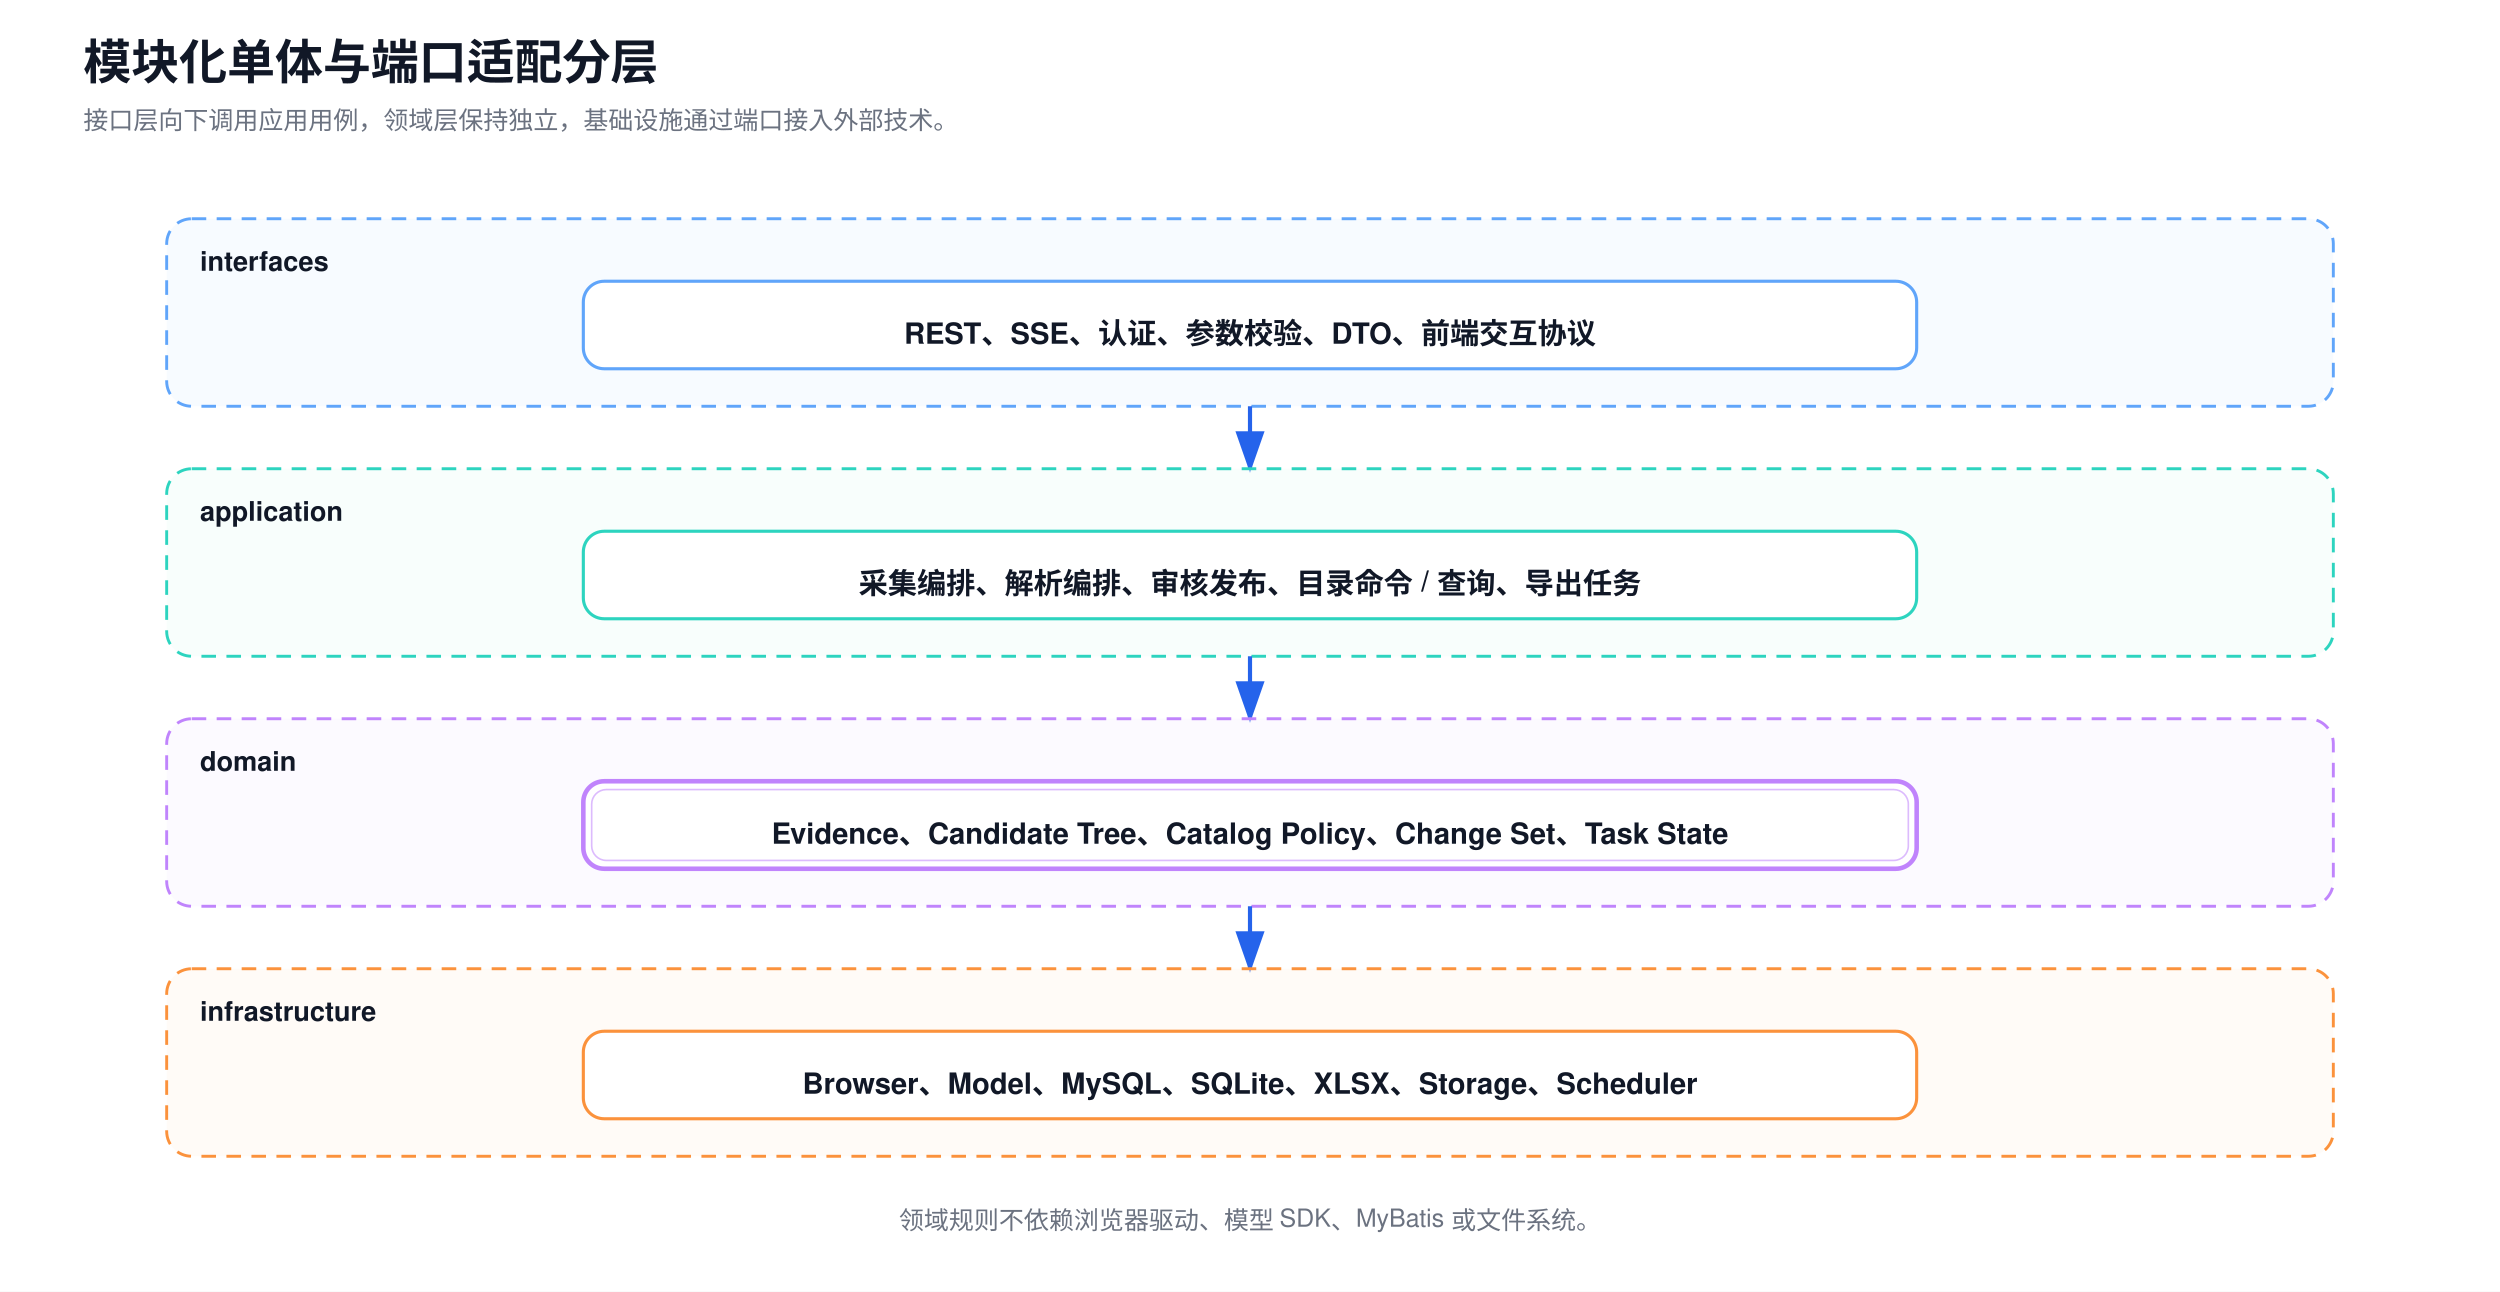
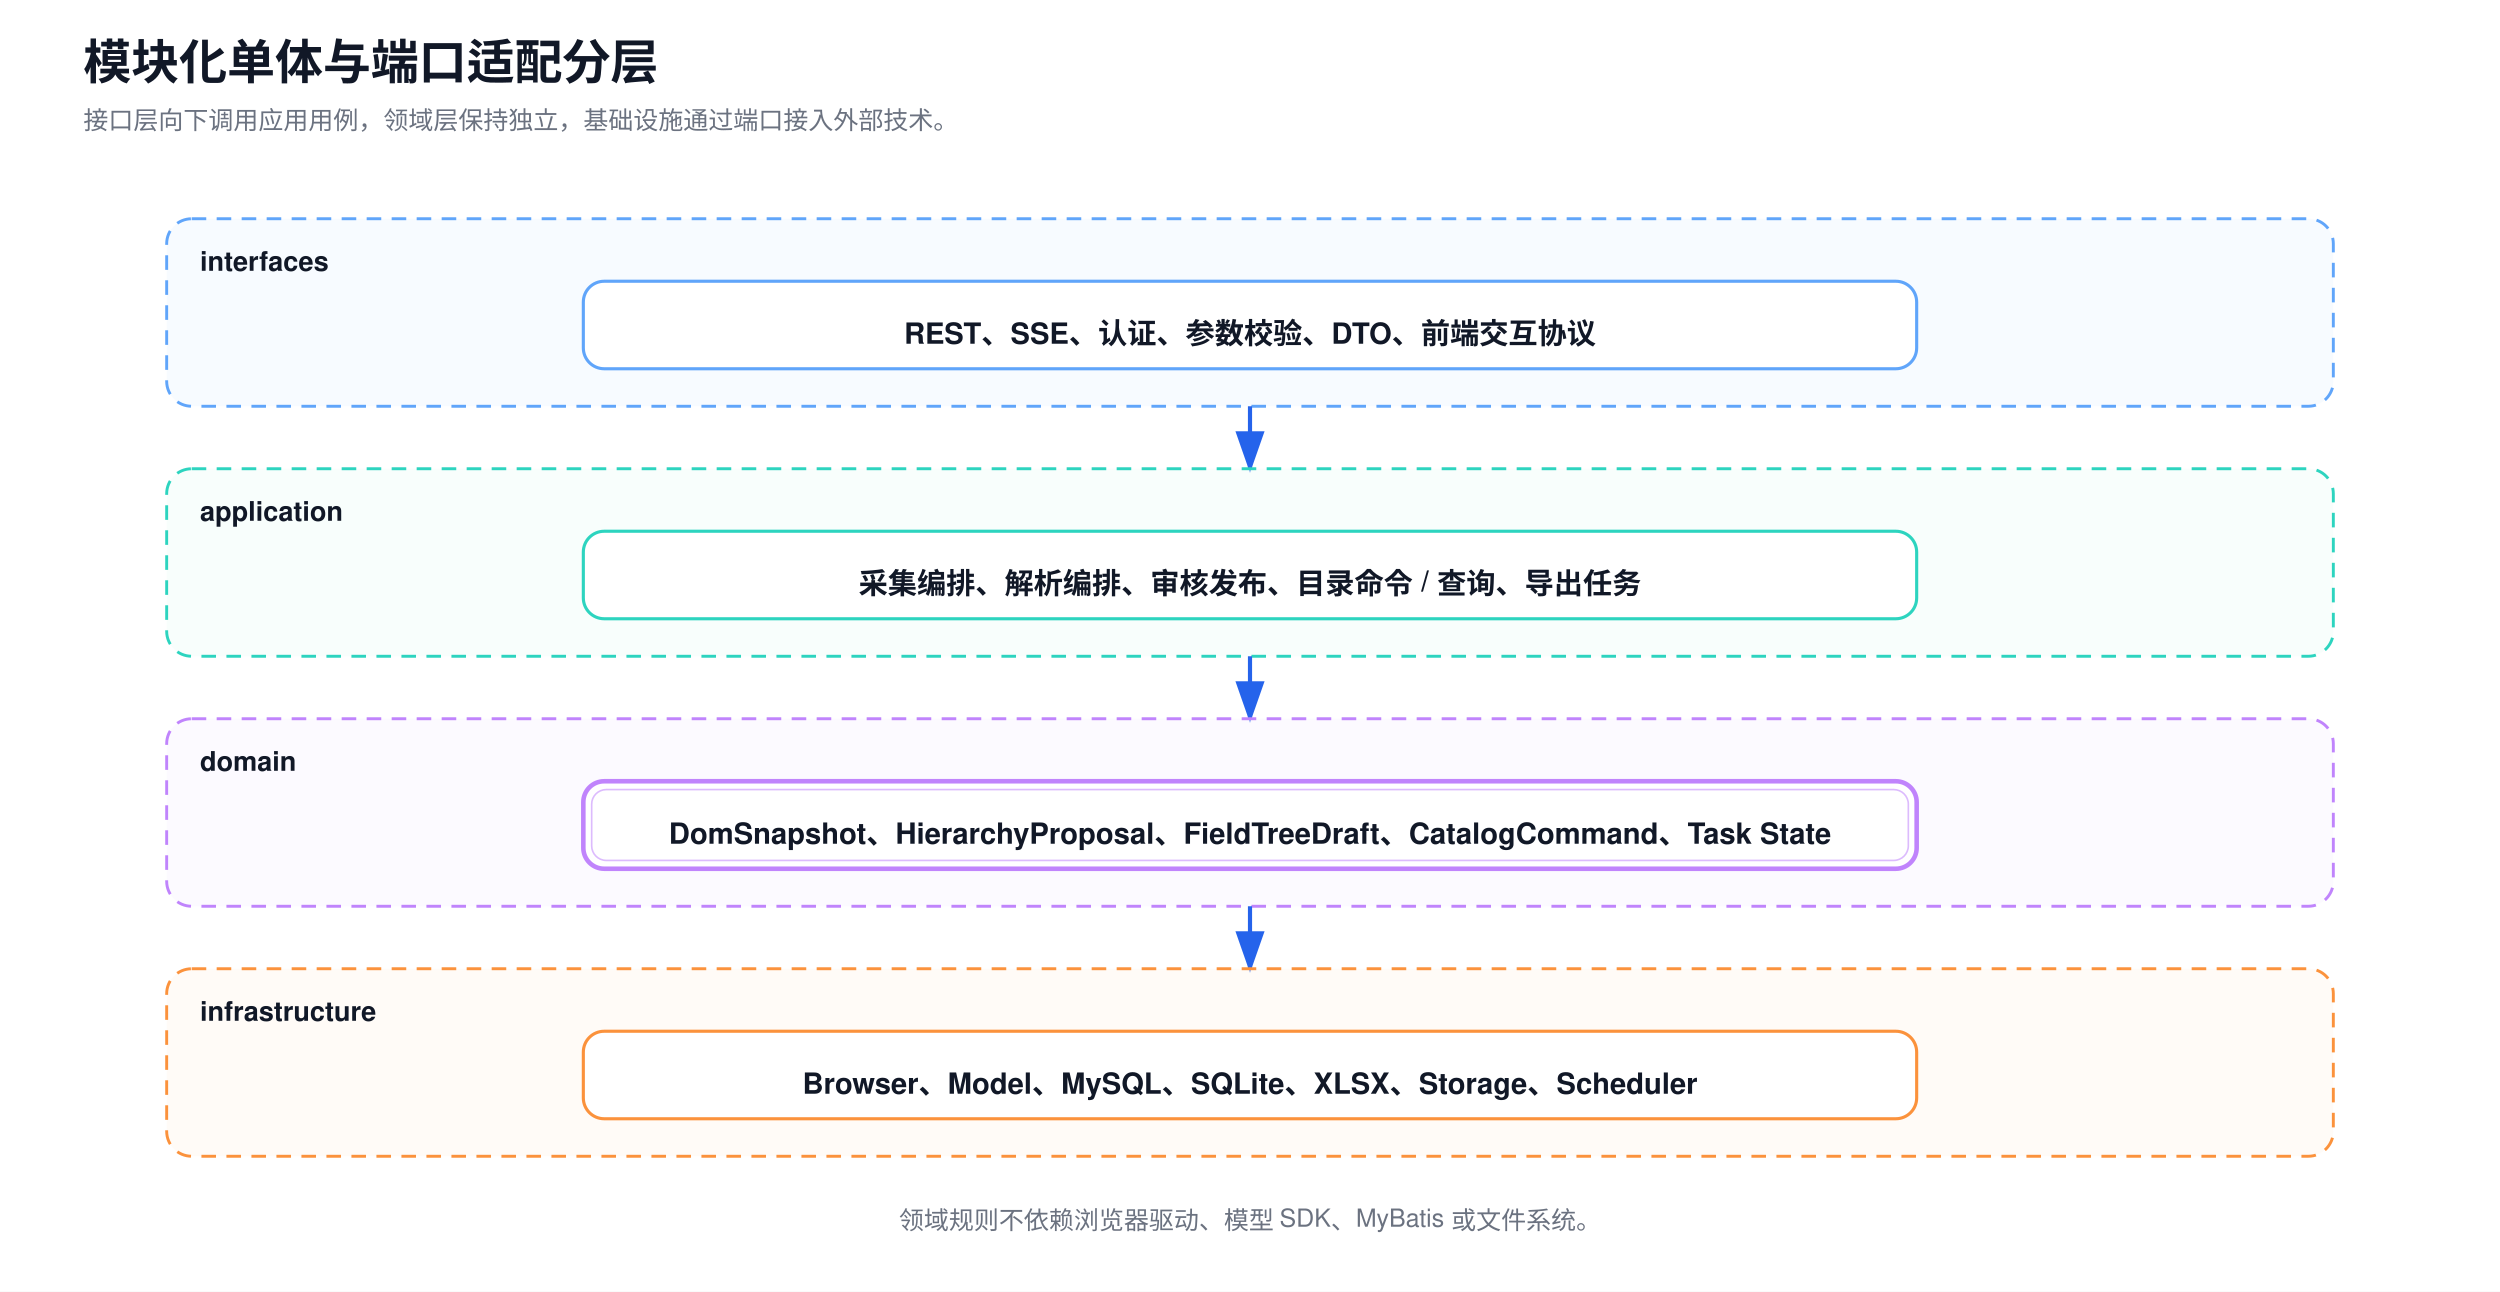
<svg xmlns="http://www.w3.org/2000/svg" viewBox="0 0 1200 620" width="1200" height="620">
  <style>text{font-family:'Helvetica Neue',Helvetica,Arial,'PingFang SC','Microsoft YaHei',sans-serif;fill:#111827} .muted{fill:#6b7280} .small{font-size:12px} .title{font-size:23px;font-weight:700} .node{font-size:14px;font-weight:600}</style>
  <defs>
    <marker id="arrow-blue" markerWidth="10" markerHeight="7" refX="9" refY="3.5" orient="auto">
      <polygon points="0 0,10 3.5,0 7" fill="#2563eb" />
    </marker>
    <marker id="arrow-purple" markerWidth="10" markerHeight="7" refX="9" refY="3.5" orient="auto">
      <polygon points="0 0,10 3.5,0 7" fill="#9333ea" />
    </marker>
    <marker id="arrow-green" markerWidth="10" markerHeight="7" refX="9" refY="3.5" orient="auto">
      <polygon points="0 0,10 3.5,0 7" fill="#16a34a" />
    </marker>
    <marker id="arrow-orange" markerWidth="10" markerHeight="7" refX="9" refY="3.5" orient="auto">
      <polygon points="0 0,10 3.5,0 7" fill="#ea580c" />
    </marker>
    <marker id="arrow-red" markerWidth="10" markerHeight="7" refX="9" refY="3.5" orient="auto">
      <polygon points="0 0,10 3.5,0 7" fill="#dc2626" />
    </marker>
    <marker id="arrow-gray" markerWidth="10" markerHeight="7" refX="9" refY="3.5" orient="auto">
      <polygon points="0 0,10 3.5,0 7" fill="#6b7280" />
    </marker>
  </defs>
  <rect width="1200" height="620" fill="#ffffff" />
  <text x="40" y="38" class="title">模块化单体与端口适配分层</text>
  <text x="40" y="62" class="small muted">接口层向下调用应用用例，领域层保持独立，基础设施通过端口接入外部技术。</text>
  <rect x="80" y="105" width="1040" height="90" rx="12" fill="#eff6ff" fill-opacity="0.45" stroke="#60a5fa" stroke-width="1.4" stroke-dasharray="7,5" />
  <text x="96" y="130" font-size="13" font-weight="700" fill="#60a5fa">interfaces</text>
  <rect x="280" y="135" width="640" height="42" rx="10" fill="#ffffff" stroke="#60a5fa" stroke-width="1.5" />
  <text x="600.0" y="165" text-anchor="middle" class="node">REST、SSE、认证、参数校验、DTO、前端交互协议</text>
  <line x1="600" y1="195" x2="600" y2="225" stroke="#2563eb" stroke-width="2" marker-end="url(#arrow-blue)" data-graph-role="edge" />
  <rect x="80" y="225" width="1040" height="90" rx="12" fill="#f0fdfa" fill-opacity="0.45" stroke="#2dd4bf" stroke-width="1.4" stroke-dasharray="7,5" />
  <text x="96" y="250" font-size="13" font-weight="700" fill="#2dd4bf">application</text>
  <rect x="280" y="255" width="640" height="42" rx="10" fill="#ffffff" stroke="#2dd4bf" stroke-width="1.5" />
  <text x="600.0" y="285" text-anchor="middle" class="node">采集编排、解析编排、审核发布、目录命令 / 查询、导出任务</text>
  <line x1="600" y1="315" x2="600" y2="345" stroke="#2563eb" stroke-width="2" marker-end="url(#arrow-blue)" data-graph-role="edge" />
  <rect x="80" y="345" width="1040" height="90" rx="12" fill="#faf5ff" fill-opacity="0.45" stroke="#c084fc" stroke-width="1.4" stroke-dasharray="7,5" />
  <text x="96" y="370" font-size="13" font-weight="700" fill="#c084fc">domain</text>
  <rect x="280" y="375" width="640" height="42" rx="10" fill="#ffffff" stroke="#c084fc" stroke-width="2.2" />
  <rect x="284" y="379" width="632" height="34" rx="7" fill="none" stroke="#c084fc" stroke-width="0.8" opacity="0.55" />
-   <text x="600.0" y="405" text-anchor="middle" class="node">Evidence、Candidate Tree、Catalog Policy、Change Set、Task State</text>
+   <text x="600.0" y="405" text-anchor="middle" class="node">DomSnapshot、HierarchyProposal、FieldTreeDraft、CatalogCommand、Task State</text>
  <line x1="600" y1="435" x2="600" y2="465" stroke="#2563eb" stroke-width="2" marker-end="url(#arrow-blue)" data-graph-role="edge" />
  <rect x="80" y="465" width="1040" height="90" rx="12" fill="#fff7ed" fill-opacity="0.45" stroke="#fb923c" stroke-width="1.4" stroke-dasharray="7,5" />
  <text x="96" y="490" font-size="13" font-weight="700" fill="#fb923c">infrastructure</text>
  <rect x="280" y="495" width="640" height="42" rx="10" fill="#ffffff" stroke="#fb923c" stroke-width="1.5" />
  <text x="600.0" y="525" text-anchor="middle" class="node">Browser、Model、MySQL、SQLite、XLSX、Storage、Scheduler</text>
  <text x="600" y="590" text-anchor="middle" class="small muted">领域规则不依赖浏览器驱动、模型 SDK、MyBatis 或文件系统。</text>
</svg>
